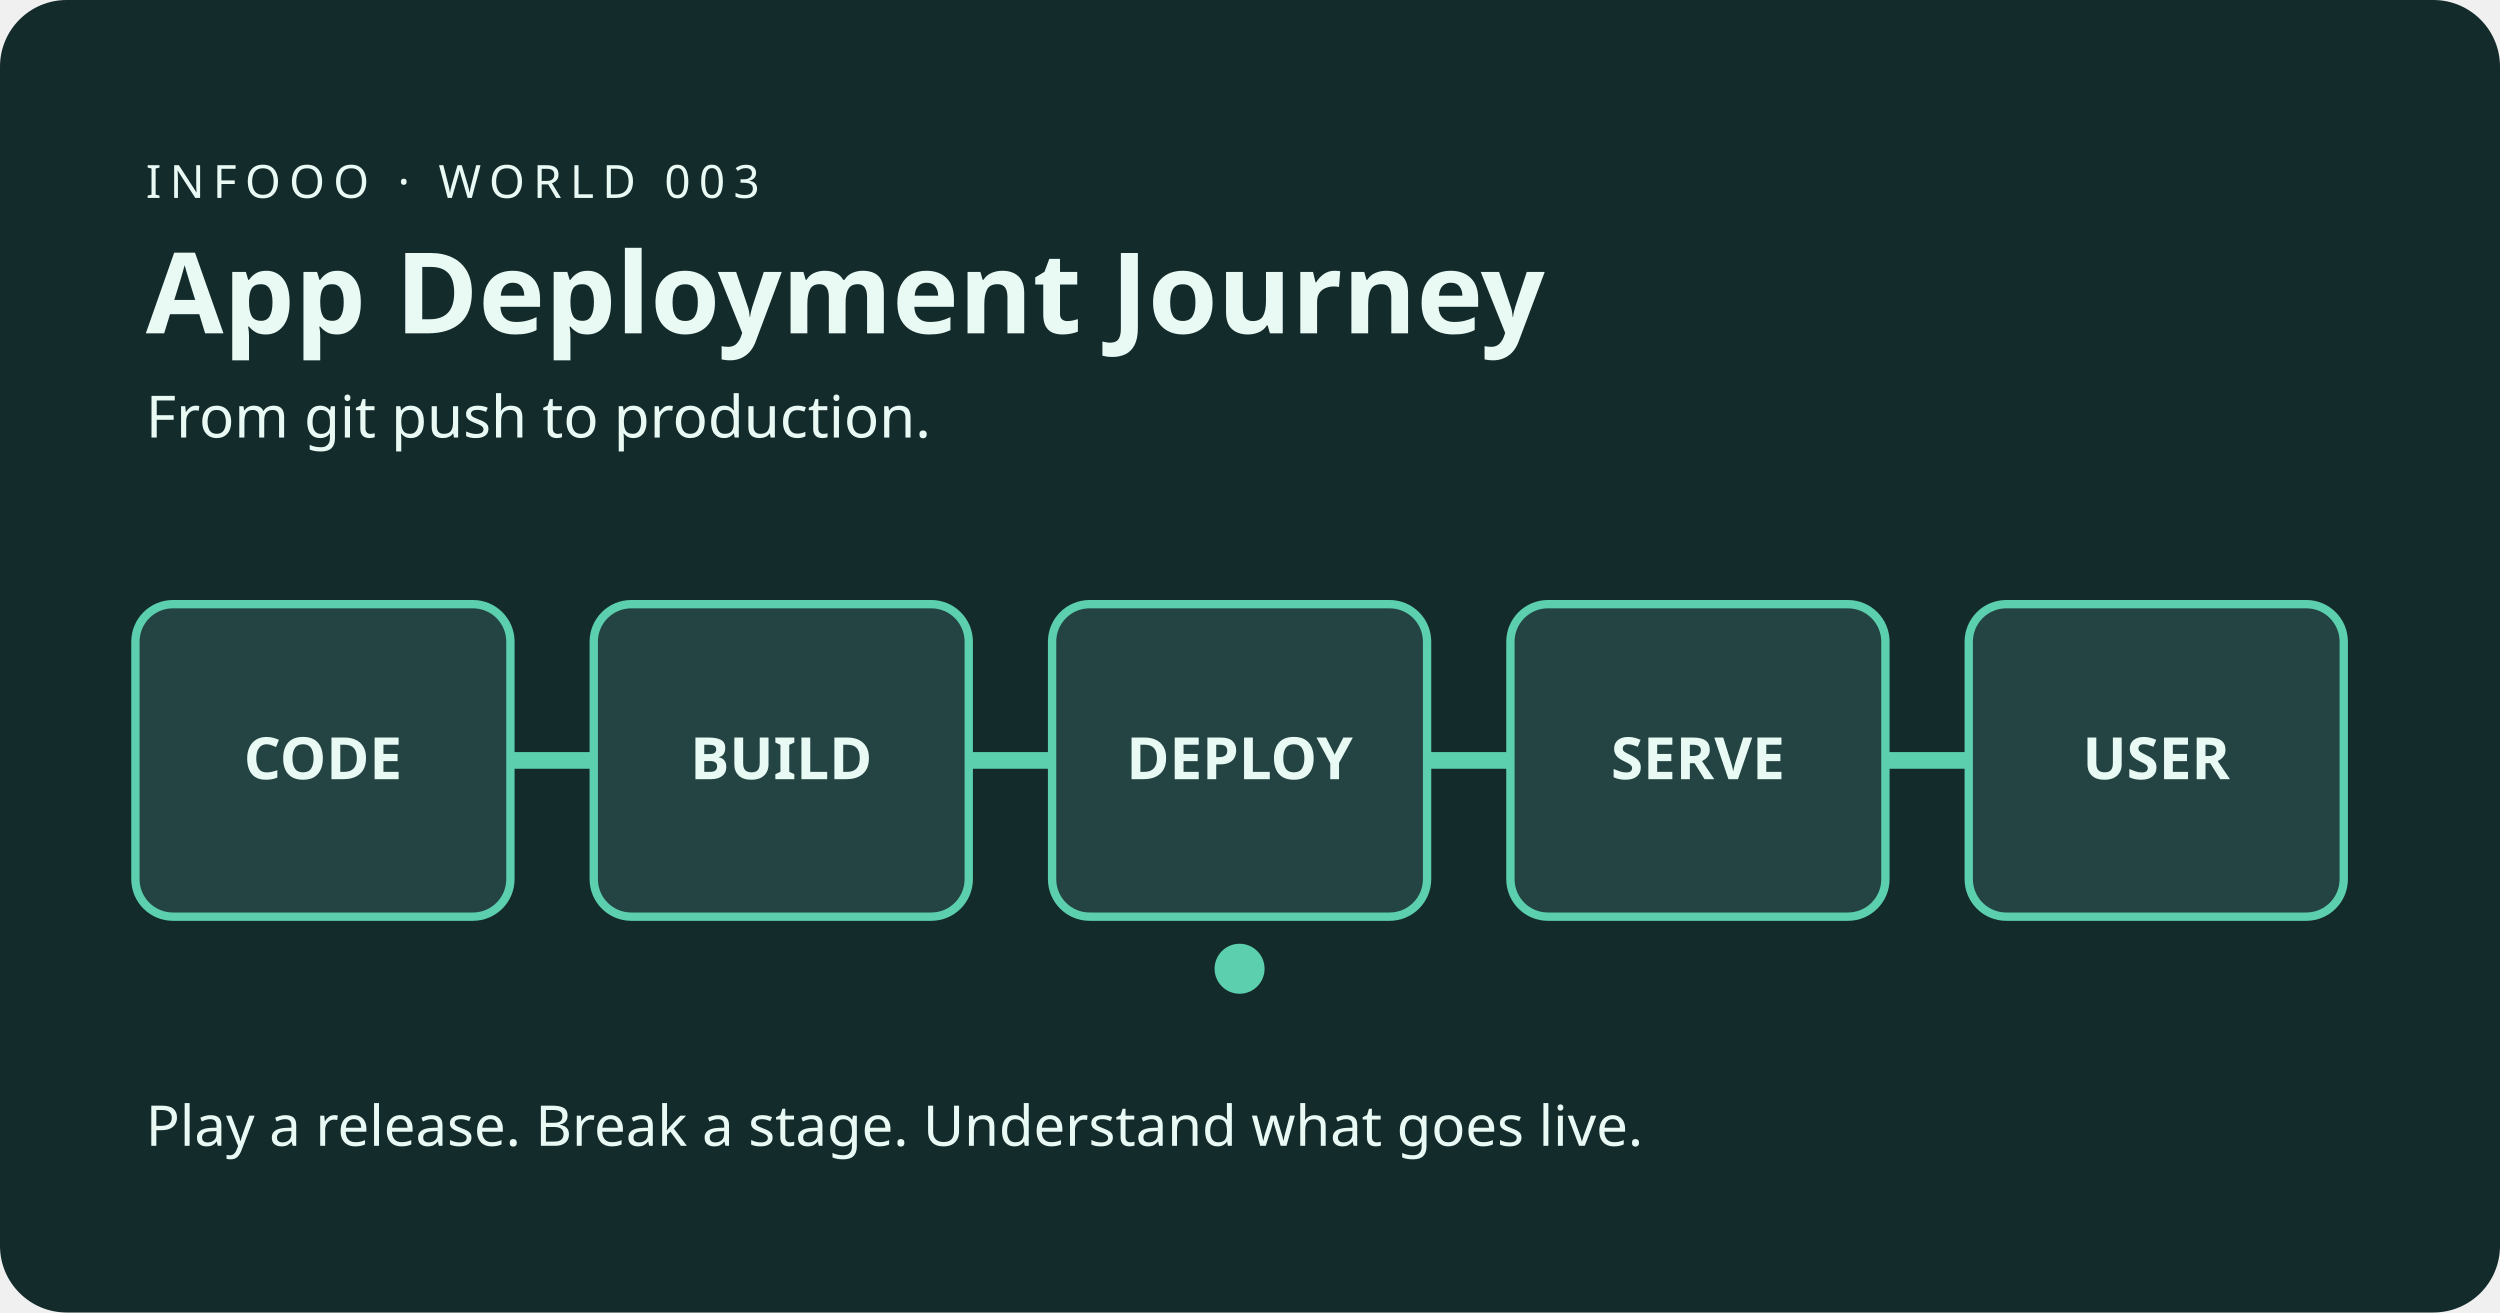
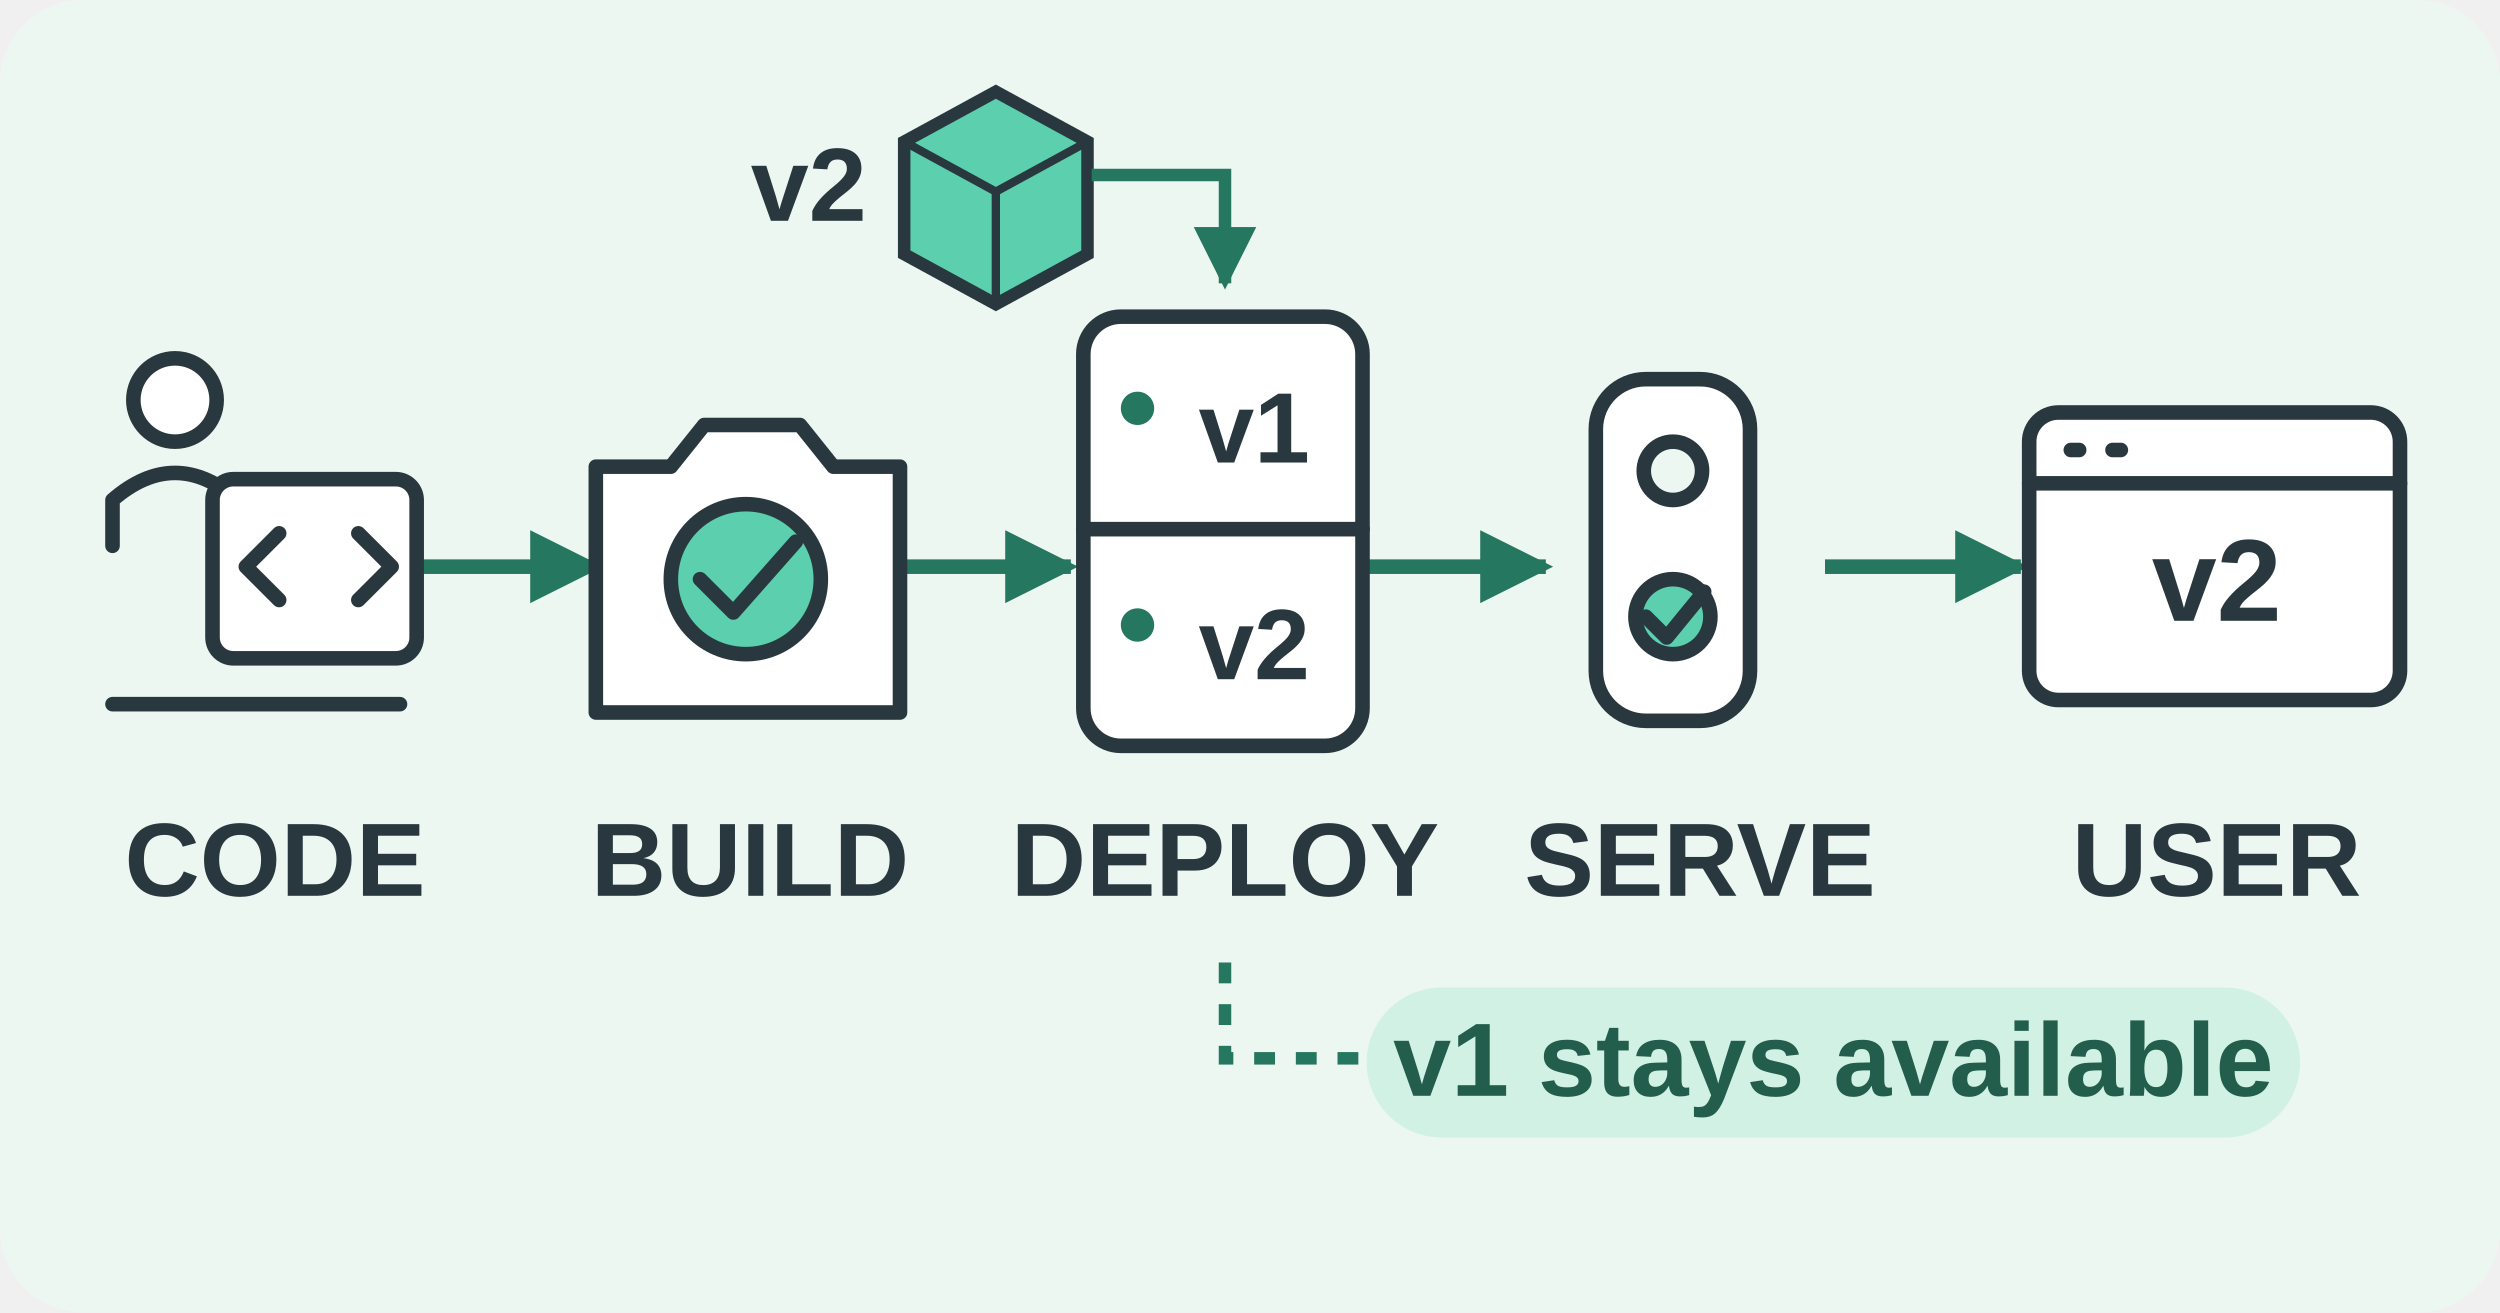
- <svg xmlns="http://www.w3.org/2000/svg" width="1200" height="630" viewBox="0 0 1200 630">
-   <rect width="1200" height="630" rx="32" fill="#142b2b" />
-   <g font-family="sans-serif" fill="#e9faf5">
-     <text x="70" y="95" font-size="22" letter-spacing="4">INFOOO · WORLD 003</text>
-     <text x="70" y="160" font-size="54" font-weight="800">App Deployment Journey</text>
-     <text x="70" y="210" font-size="28">From git push to production.</text>
+ <svg xmlns="http://www.w3.org/2000/svg" width="1200" height="630" viewBox="0 0 600 315" role="img" aria-labelledby="title desc">
+   <rect width="600" height="315" rx="20" fill="#edf7f2" />
+   <defs>
+     <marker id="arrow" viewBox="0 0 10 10" refX="9" refY="5" markerWidth="5" markerHeight="5" orient="auto">
+       <path d="M0 0 10 5 0 10Z" fill="#26775f" />
+     </marker>
+   </defs>
+   <g fill="none" stroke="#26775f" stroke-width="3.5" marker-end="url(#arrow)">
+     <path d="M96 136H143" />
+     <path d="M210 136H257" />
+     <path d="M324 136H371" />
+     <path d="M438 136H485" />
  </g>
-   <path d="M160 365H1040" stroke="#5ccfaf" stroke-width="8" />
-   <g fill="#234442" stroke="#5ccfaf" stroke-width="4">
-     <rect x="65" y="290" width="180" height="150" rx="18" />
-     <rect x="285" y="290" width="180" height="150" rx="18" />
-     <rect x="505" y="290" width="180" height="150" rx="18" />
-     <rect x="725" y="290" width="180" height="150" rx="18" />
-     <rect x="945" y="290" width="180" height="150" rx="18" />
+   <g stroke="#29383e" stroke-width="3.5" stroke-linecap="round" stroke-linejoin="round">
+     <g transform="translate(27 88)" fill="#fff">
+       <circle cx="15" cy="8" r="10" />
+       <path d="M0 43V32Q15 19 30 32V43M0 81H69" fill="none" />
+       <rect x="24" y="27" width="49" height="43" rx="5" />
+       <path d="m40 40-8 8 8 8m19-16 8 8-8 8" fill="none" />
+     </g>
+     <g transform="translate(143 96)" fill="#fff">
+       <path d="M0 16H18L26 6H49L57 16H73V75H0Z" />
+       <circle cx="36" cy="43" r="18" fill="#5ccfaf" />
+       <path d="m25 43 8 8 15-17" fill="none" />
+     </g>
+     <g transform="translate(260 76)" fill="#fff">
+       <rect width="67" height="103" rx="9" />
+       <path d="M0 51H67" />
+       <circle cx="13" cy="22" r="4" fill="#26775f" stroke="none" />
+       <circle cx="13" cy="74" r="4" fill="#26775f" stroke="none" />
+     </g>
+     <g transform="translate(383 91)" fill="#fff">
+       <rect width="37" height="82" rx="12" />
+       <circle cx="18.5" cy="22" r="7" fill="#edf7f2" />
+       <circle cx="18.5" cy="57" r="9" fill="#5ccfaf" />
+       <path d="m12 57 5 5 9-11" fill="none" />
+     </g>
+     <g transform="translate(487 99)" fill="#fff">
+       <rect width="89" height="69" rx="7" />
+       <path d="M0 17H89M10 9H12M20 9H22" />
+     </g>
  </g>
-   <g font-family="sans-serif" font-size="28" font-weight="700" text-anchor="middle" fill="#e9faf5">
-     <text x="155" y="374">CODE</text>
-     <text x="375" y="374">BUILD</text>
-     <text x="595" y="374">DEPLOY</text>
-     <text x="815" y="374">SERVE</text>
-     <text x="1035" y="374">USER</text>
+   <g fill="#29383e" font-family="Arial,sans-serif" font-weight="700" text-anchor="middle">
+     <text x="301" y="111" font-size="24">v1</text>
+     <text x="301" y="163" font-size="24">v2</text>
+     <text x="532" y="149" font-size="28">v2</text>
+     <g font-size="25">
+       <text x="66" y="215">CODE</text>
+       <text x="180" y="215">BUILD</text>
+       <text x="294" y="215">DEPLOY</text>
+       <text x="408" y="215">SERVE</text>
+       <text x="532" y="215">USER</text>
+     </g>
  </g>
-   <circle cx="595" cy="465" r="12" fill="#5ccfaf" />
-   <text x="70" y="550" font-family="sans-serif" font-size="27" fill="#e9faf5">Play a release. Break a stage. Understand what goes live.</text>
+   <text x="208" y="53" text-anchor="end" font-family="Arial,sans-serif" font-size="25" font-weight="700" fill="#29383e">v2</text>
+   <g transform="translate(217 21)">
+     <path d="m0 13 22-12 22 12v27L22 52 0 40Z" fill="#5ccfaf" stroke="#29383e" stroke-width="3" />
+     <path d="m0 13 22 12 22-12M22 25v27" fill="none" stroke="#29383e" stroke-width="2" />
+   </g>
+   <path d="M262 42H294V68" fill="none" stroke="#26775f" stroke-width="3" marker-end="url(#arrow)" />
+   <path d="M294 231V254H493" fill="none" stroke="#26775f" stroke-width="3" stroke-dasharray="5 5" />
+   <rect x="328" y="237" width="224" height="36" rx="18" fill="#d0f1e4" />
+   <text x="440" y="263" font-family="Arial,sans-serif" font-size="25" font-weight="700" text-anchor="middle" fill="#235d4b">v1 stays available</text>
</svg>
